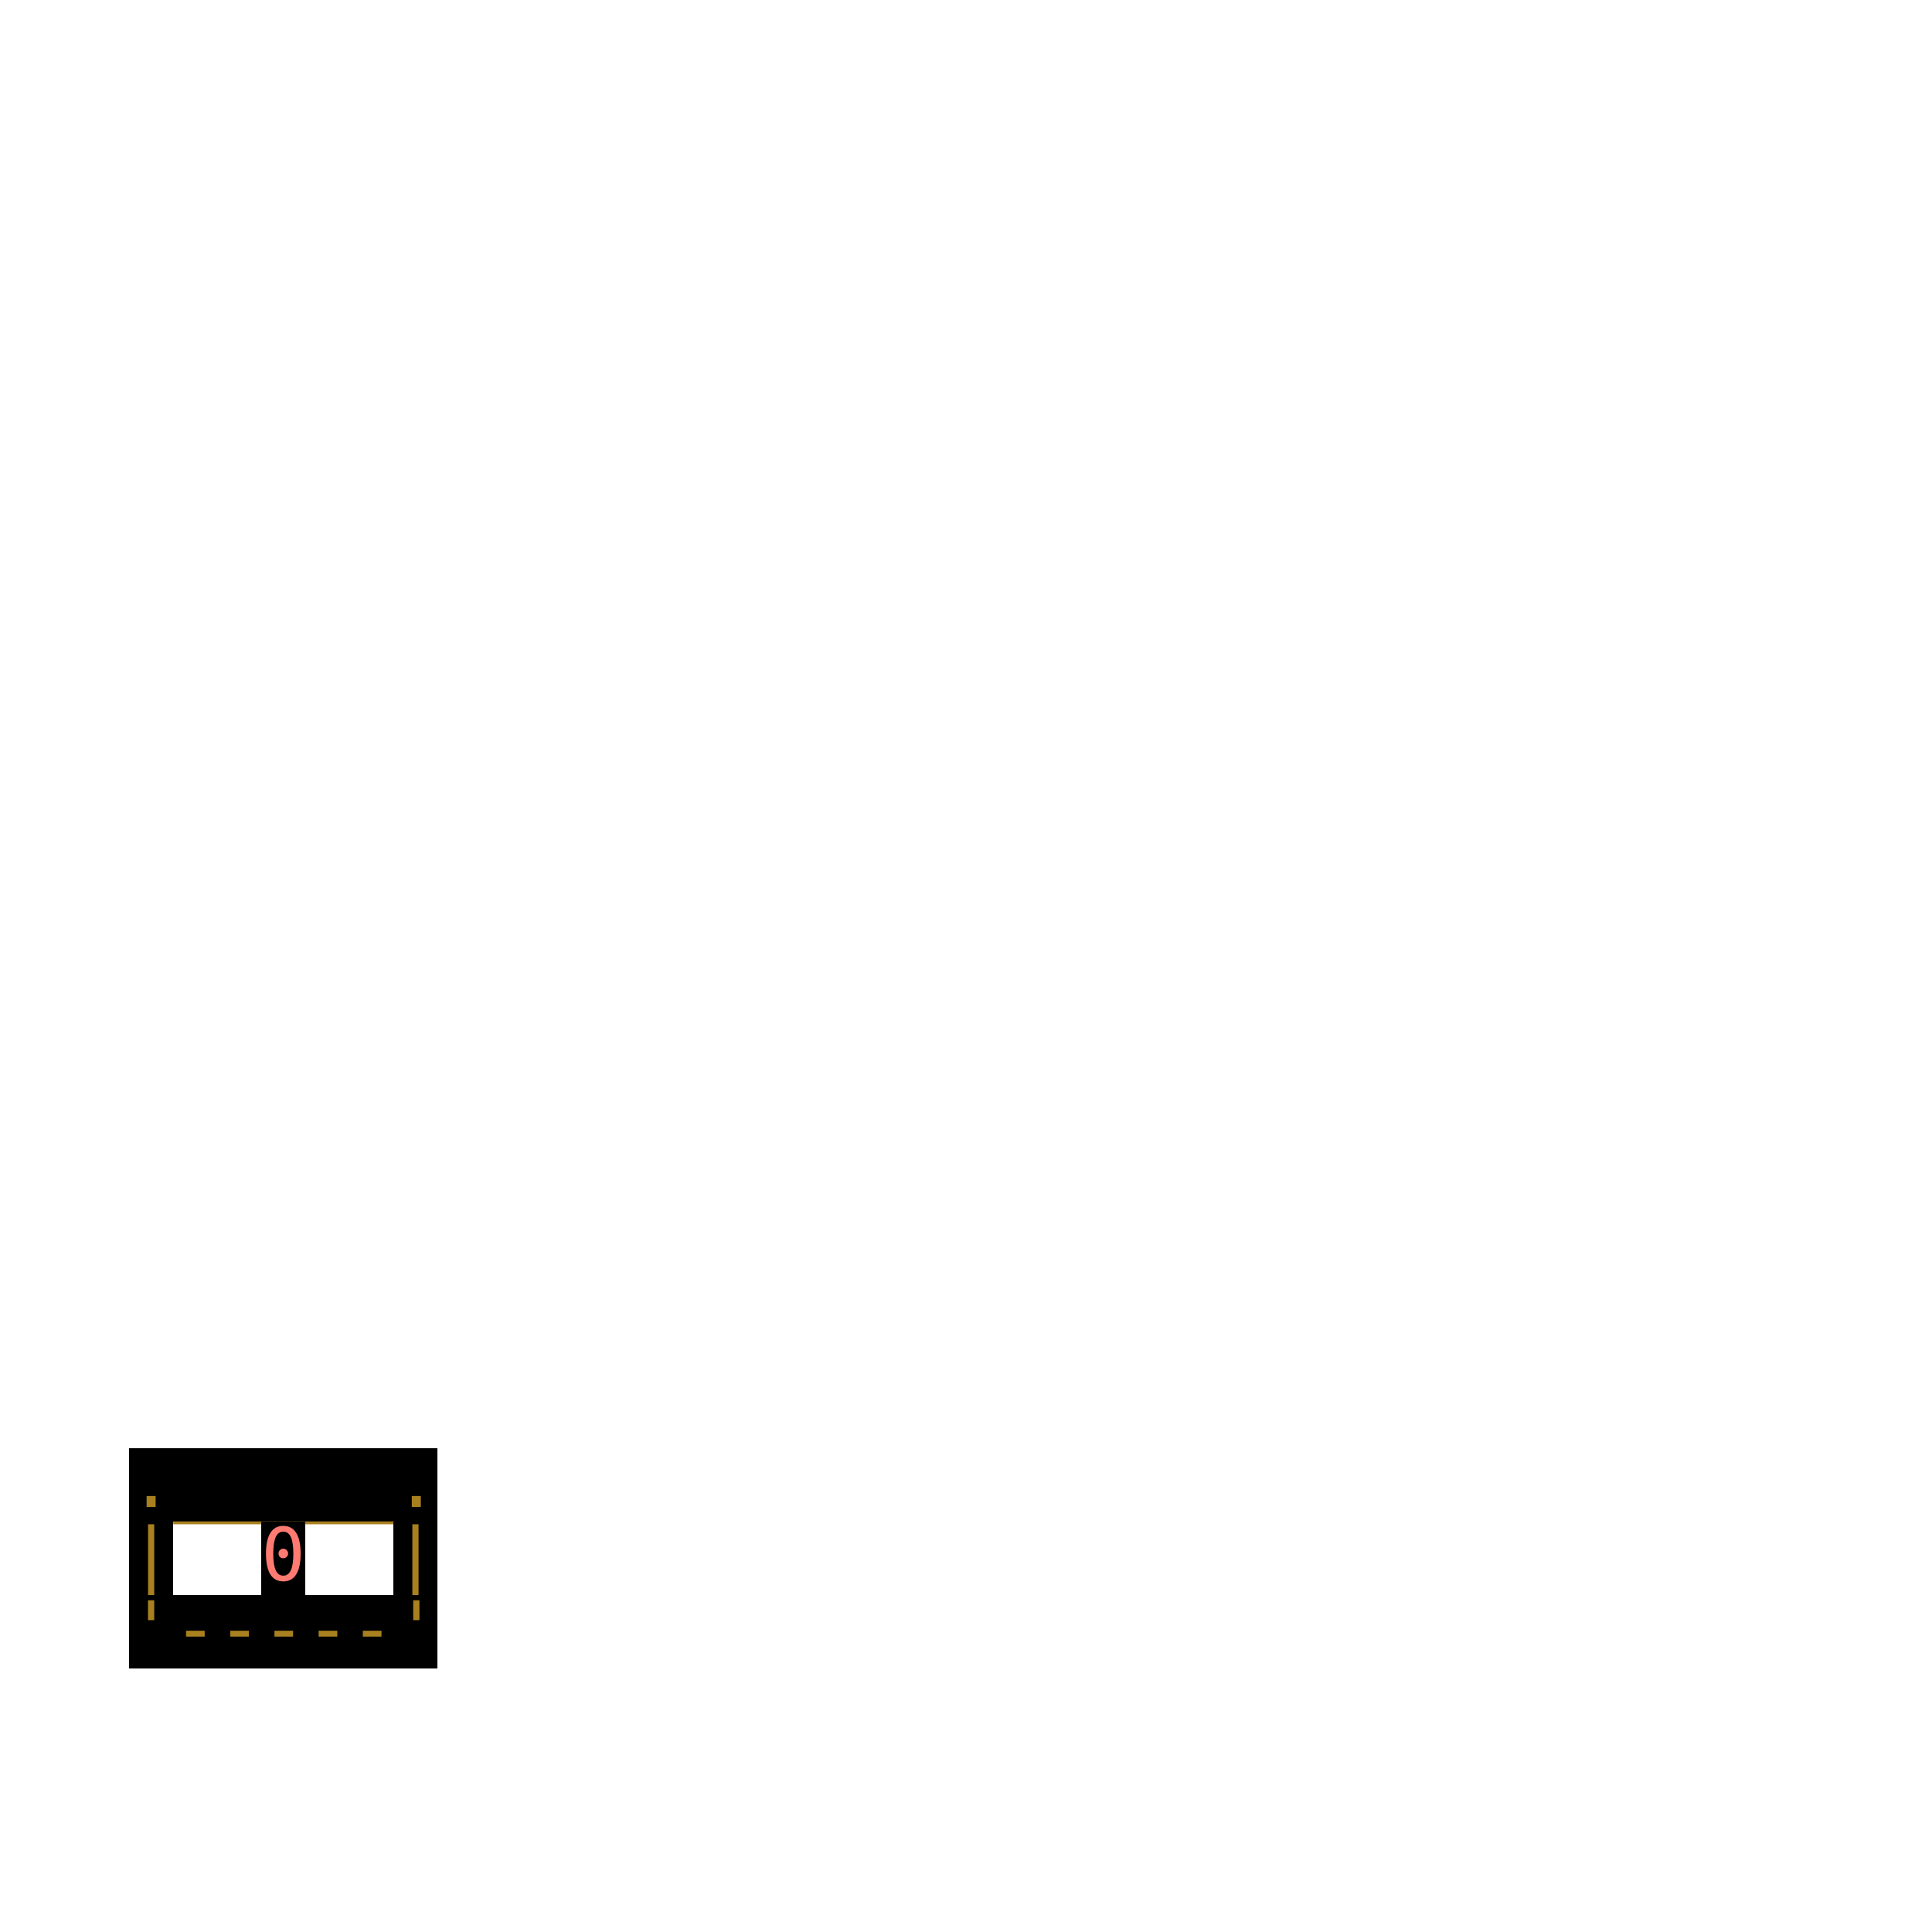
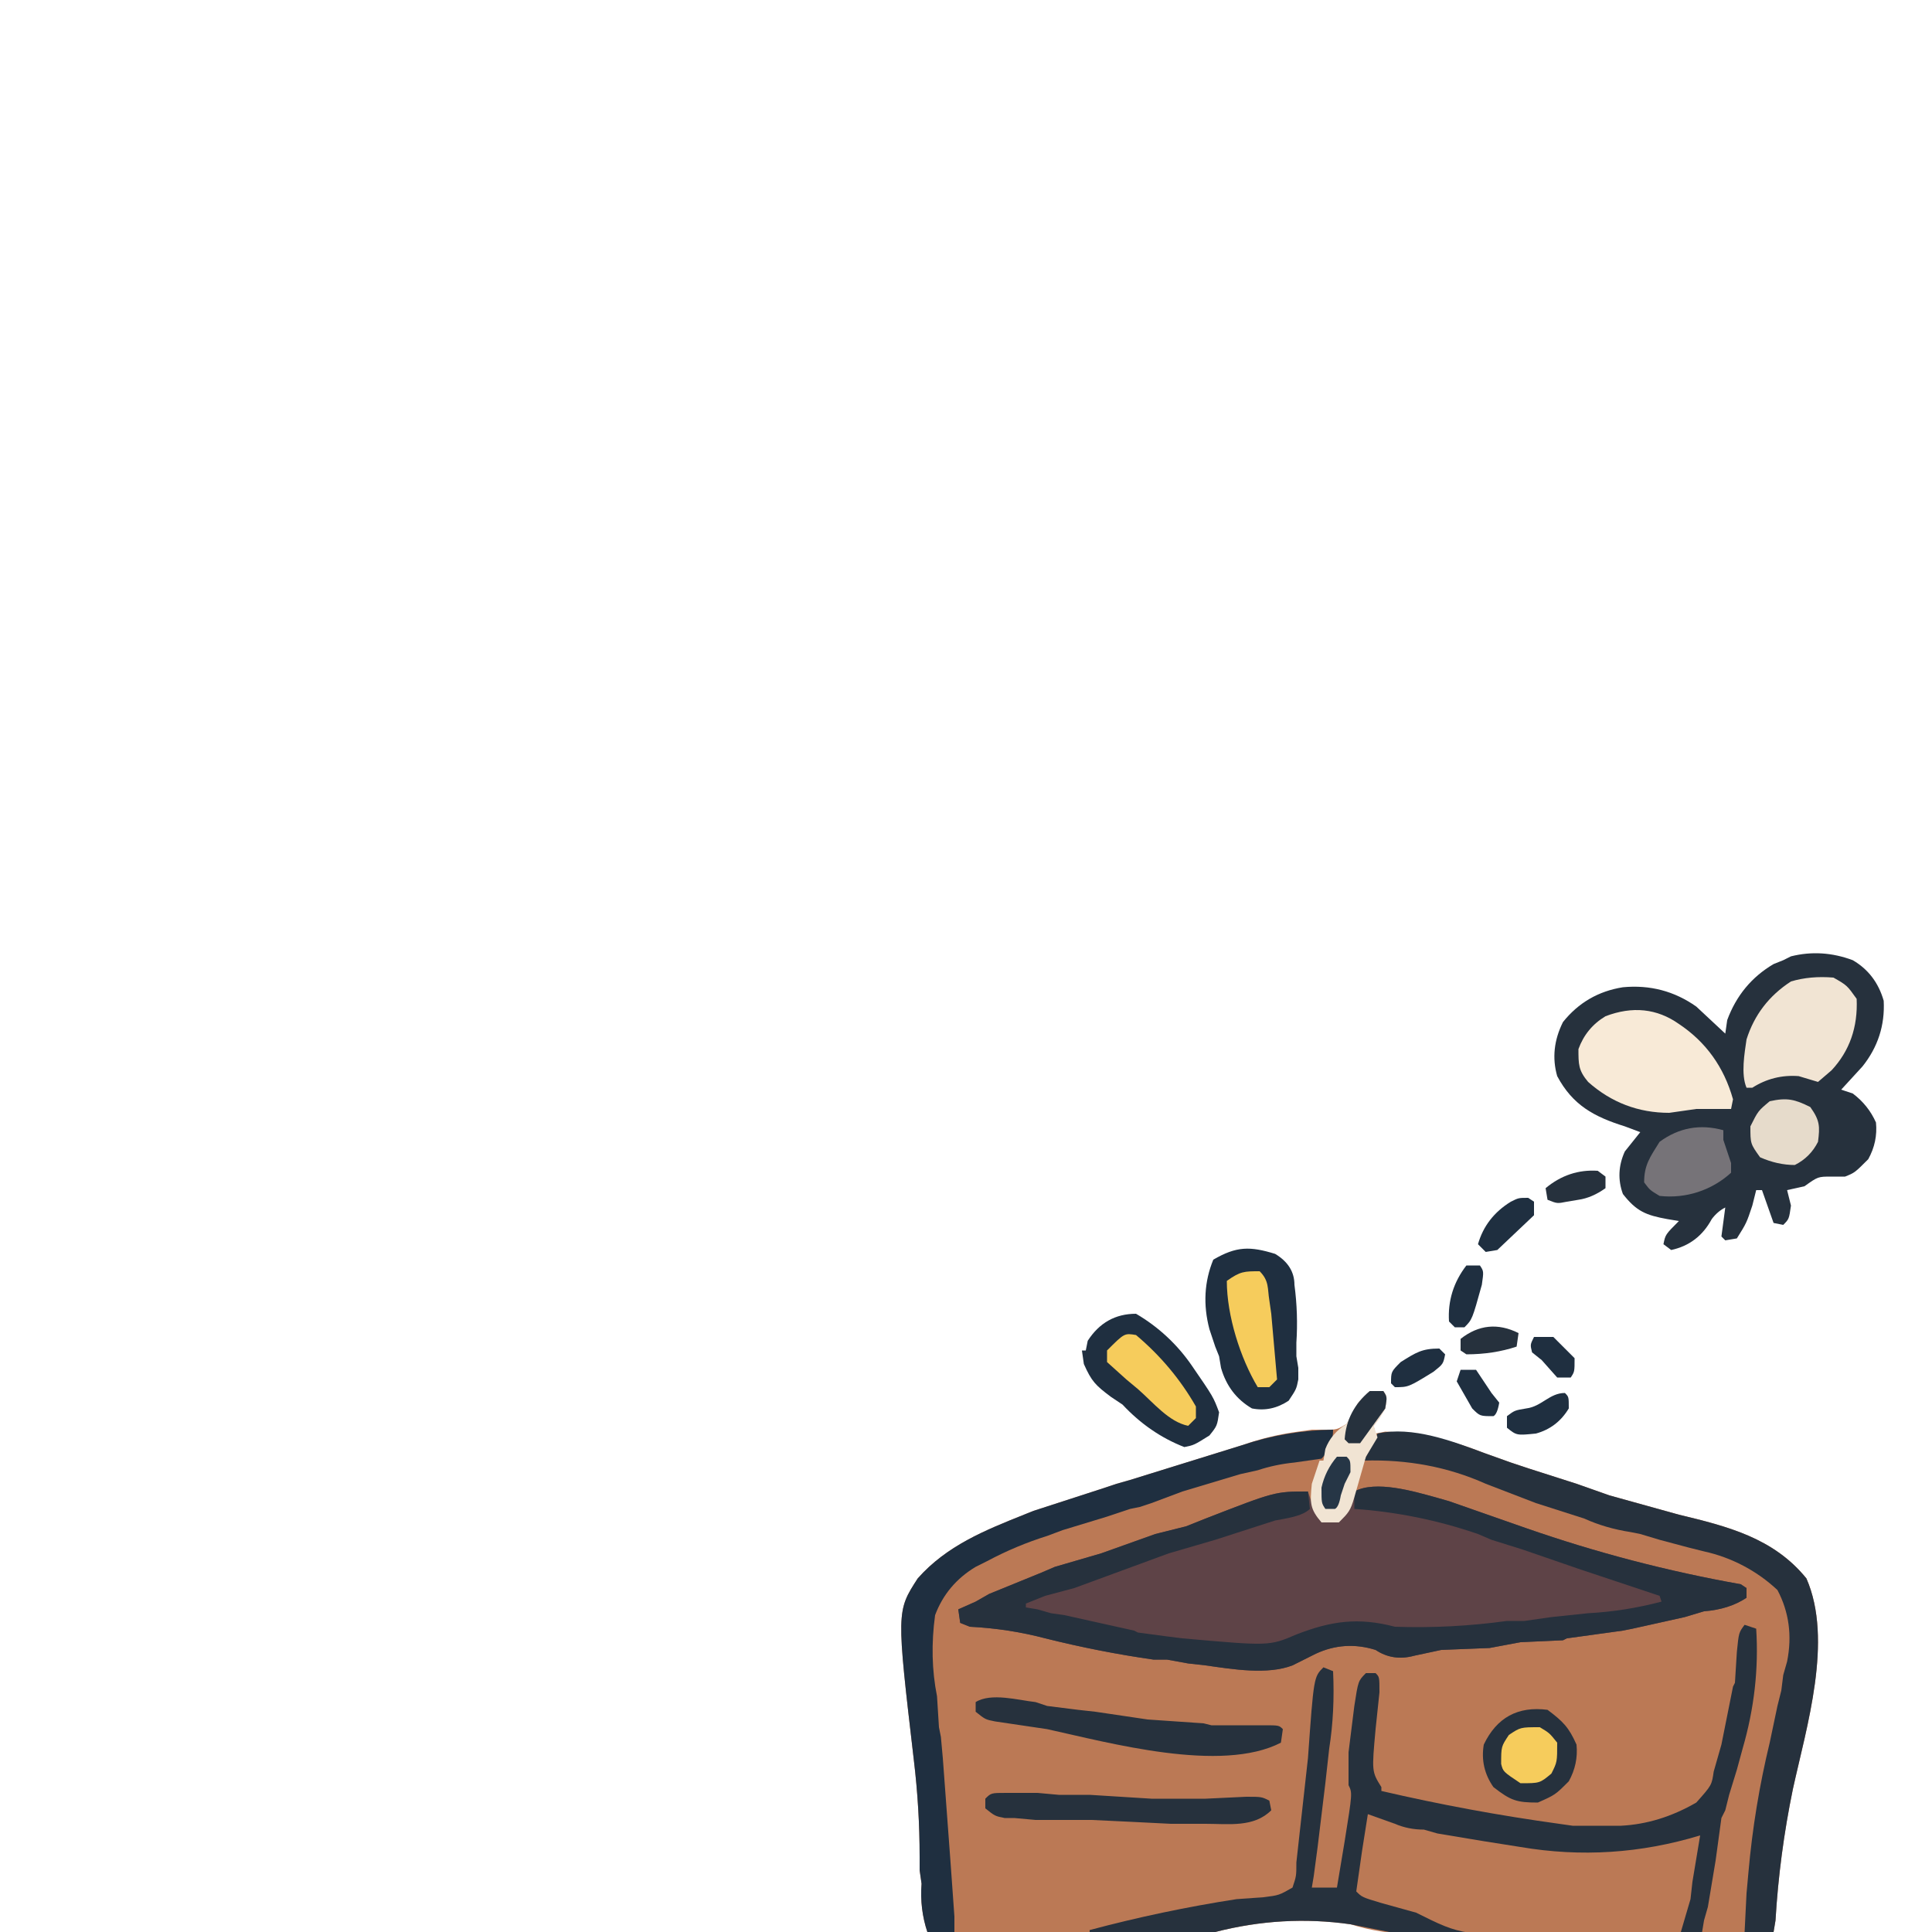
<svg xmlns="http://www.w3.org/2000/svg" viewBox="0 0 1000 1000">
-   <rect x="66.8" y="749.6" width="159.6" height="38" class="s" />
-   <text y="780.0" font-family="monospace" font-size="38" xml:space="preserve">
-     <tspan x="66.8" fill="#a8801f">._____.</tspan>
-   </text>
-   <rect x="66.8" y="787.6" width="22.8" height="38" class="s" />
-   <rect x="135.2" y="787.6" width="22.8" height="38" class="s" />
-   <rect x="203.6" y="787.6" width="22.8" height="38" class="s" />
-   <text y="818.0" font-family="monospace" font-size="38" xml:space="preserve">
-     <tspan x="66.8" fill="#a8801f">|</tspan>
-     <tspan x="135.2" fill="#ff7b72">0</tspan>
-     <tspan x="203.6" fill="#a8801f">|</tspan>
-   </text>
-   <rect x="66.8" y="825.6" width="159.6" height="38" class="s" />
-   <text y="856.0" font-family="monospace" font-size="38" xml:space="preserve">
-     <tspan x="66.8" fill="#a8801f">'-----'</tspan>
-   </text>
+   <path fill="#BB7955" d="M709 720h7c2 3 2 3 1 9l-3 5-3 4 1 4 5-1q26 1 51 11l14 5 9 3 25 8 17 6 36 10c25 6 49 12 66 33 14 32 0 77-7 109q-7 34-9 68l-1 6H769l-14 1h-24q-16 0-32-5-35-5-70 4H480q-4-12-3-25l-1-7v-7q0-25-3-50c-9-77-9-77 2-94 15-17 35-25 55-33l5-2 37-12 6-2 7-2 58-18q14-5 29-7l7-1h7c6 0 6 0 11-3l6-11z" />
+   <path fill="#5E4347" d="m743 775 7 2 40 14a719 719 0 0 0 111 29l3 2v5q-9 6-22 7l-10 3-27 6-5 1-29 4-2 1-22 1-16 3-25 1-14 3q-11 3-20-3-16-5-31 2l-12 6c-13 5-31 2-45 0l-9-1-11-2h-7q-28-4-56-11-19-5-39-6l-5-2-1-7 9-4 7-4 27-11 7-3 24-7 28-10 16-4 10-4c36-14 36-14 53-14l2 6 5 9h9q6-6 8-15c11-6 31 0 42 3" />
+   <path fill="#26313D" d="M959 497q12 7 16 21 1 19-11 34l-11 12 6 2q8 6 12 15 1 10-4 19c-7 7-7 7-12 9h-7c-7 0-7 0-14 5l-9 2 2 8c-1 7-1 7-4 10l-5-1-6-17h-3l-2 8c-3 9-3 9-8 17l-6 1-2-2 2-15q-4 2-7 6-7 13-21 16l-4-3c1-5 1-5 8-12l-6-1c-11-2-16-4-23-13q-4-11 1-22l8-10-8-3c-16-5-27-11-35-26q-4-14 3-28 12-15 31-18 21-2 38 10l15 14 1-7q7-19 24-29l5-2 4-2q16-4 32 2m-56 344 6 2q2 31-7 62l-3 11-4 13-2 8-2 4-3 22-4 24-2 7-1 6H748l-15 1h-9l-25-5q-35-5-70 4h-65v-1a723 723 0 0 1 76-16l14-1c8-1 8-1 15-5 2-6 2-6 2-13l6-54c3-42 3-42 8-47l5 2q1 21-2 40l-2 18-4 33-2 15-1 6h13l4-24c4-25 4-25 2-29v-17l2-16 1-8c2-13 2-13 6-17h5c2 2 2 2 2 10l-2 19c-2 22-2 22 3 30v2a1021 1021 0 0 0 92 17l7 1h25q20-1 39-12c8-9 8-9 9-16l4-14 6-30 1-2 1-16c1-10 1-10 4-14" />
+   <path fill="#26313D" d="m743 775 7 2 40 14a719 719 0 0 0 111 29l3 2v5q-9 6-22 7l-10 3-27 6-5 1-29 4-2 1-22 1-16 3-25 1-14 3q-11 3-20-3-16-5-31 2l-12 6c-13 5-31 2-45 0l-9-1-11-2h-7q-28-4-56-11-19-5-39-6l-5-2-1-7 9-4 7-4 27-11 7-3 24-7 28-10 16-4 10-4c36-14 36-14 53-14l1 9c-4 4-13 5-18 6l-31 10-24 7-49 18-15 4-10 4v2l6 1 7 2 7 1 36 8 2 1 15 2 8 1c45 4 45 4 59-2 18-7 32-9 51-4q29 1 58-3h9l14-2 19-2q19-1 38-6l-1-3-42-14-29-10-16-5-7-3a249 249 0 0 0-64-13v-9c11-6 31 0 42 3" />
+   <path fill="#BB7955" d="m708 939 14 5q7 3 15 3l7 2 24 4 19 3q47 8 93-6l-4 24-1 9-5 17-45 1h-15c-53 1-53 1-77-11l-18-5c-10-3-10-3-13-6l3-21z" />
+   <path fill="#26313D" d="m768 752 14 5 9 3 25 8 17 6 36 10c25 6 49 12 66 33 14 32 0 77-7 109q-7 34-9 68l-1 6h-15l1-20 1-11q3-34 11-67l4-19 2-8 1-8 2-7q4-20-5-37a81 81 0 0 0-38-20l-8-2-15-4-10-3-5-1q-13-2-24-7l-25-8-26-10q-29-13-63-12l7-14c18-4 39 4 55 10" />
+   <path fill="#1F2F40" d="M690 740q0 9-6 15l-14 2q-10 1-19 4l-9 2-30 9-16 6-6 2-5 1-12 4-23 7-8 3q-16 5-31 13l-6 3q-15 9-21 25-3 22 1 42l1 16 1 5 1 11 4 54 2 28v8h-14q-4-12-3-25l-1-7v-7q0-25-3-50c-9-77-9-77 2-94 15-17 35-25 55-33l5-2 37-12 6-2 7-2 58-18a154 154 0 0 1 47-8m-30-91q10 6 10 16 2 15 1 30v7l1 6v6c-1 5-1 5-5 11q-9 6-19 4-12-7-16-21l-1-6-2-5-3-9q-5-19 2-36c12-7 19-7 32-3" />
+   <path fill="#F8EAD7" d="M869 530q21 14 28 39l-1 5h-18l-14 2q-24 0-42-16c-5-6-5-9-5-17q4-11 14-17 21-8 38 4" />
+   <path fill="#1F2F40" d="M588 680a90 90 0 0 1 29 27c11 16 11 16 14 24-1 7-1 7-5 12-8 5-8 5-13 6q-18-7-32-22l-6-4c-8-6-10-8-14-17l-1-7h2l1-5q9-14 25-14" />
+   <path fill="#F1E4D3" d="M949 506c7 4 7 4 12 11q1 22-13 37l-7 6-10-3q-13-1-24 6h-3c-3-7-1-18 0-25q6-19 23-30 10-3 22-2" />
+   <path fill="#26313D" d="m536 881 6 2 16 2 9 1 27 4 29 2 4 1h27c8 0 8 0 10 2l-1 7c-31 16-89 0-121-7l-27-4c-5-1-5-1-10-5v-5c8-5 22-1 31 0m265 4c8 6 11 9 15 18q1 10-4 19c-7 7-7 7-16 11-11 0-14-1-23-8q-7-10-5-22 10-21 33-18m-280 43h16l11 1h16l32 2h28l21-1c8 0 8 0 12 2l1 5c-9 9-22 7-34 7h-18l-20-1-21-1h-29l-11-1h-5c-5-1-5-1-10-5v-5c3-3 3-3 11-3" />
+   <path fill="#F1E4D3" d="M709 720h7c2 3 2 3 1 9l-3 5-3 4 2 6-6 10-6 21c-2 7-3 8-8 13h-9c-6-7-6-10-5-20l4-12h2l1-6q3-8 11-13l6-11z" />
+   <path fill="#767378" d="M892 585v5l4 12v5a47 47 0 0 1-37 12c-5-3-5-3-8-7 0-9 3-13 8-21q15-11 33-6" />
+   <path fill="#F6CC5C" d="M652 658c5 5 4 9 5 15l1 7 3 34-4 4h-6c-9-15-16-37-16-55 7-5 9-5 17-5m-64 33q19 16 31 37v6l-4 4c-10-2-18-12-26-19l-6-5-10-9v-6c9-9 9-9 15-8" />
+   <path fill="#E6DBCB" d="M937 573c5 7 5 10 4 18q-4 8-12 12-9 0-18-4c-5-7-5-7-5-16 4-8 4-8 10-13 9-2 13-1 21 3" />
+   <path fill="#F6CC5C" d="M797 894c5 3 5 3 9 8 0 10 0 10-3 16-6 5-6 5-16 5-9-6-9-6-10-10 0-9 0-9 4-15 6-4 6-4 16-4" />
+   <path fill="#1F2F40" d="m791 620 3 2v7l-19 18-6 1-4-4q4-14 17-22c4-2 4-2 9-2m19 101c2 2 2 2 2 8q-6 10-17 13c-10 1-10 1-15-3v-6c4-3 4-3 10-4 8-1 12-8 20-8m-51-66h7c2 3 2 3 1 10-5 18-5 18-9 22h-5l-3-3q-1-16 9-29" />
+   <path fill="#26313D" d="m827 606 4 3v6q-7 5-14 6l-6 1c-5 1-5 1-10-1l-1-6q12-10 27-9M709 720h7c2 3 2 3 1 9l-13 18h-6l-2-2q1-15 13-25" />
+   <path fill="#1F2F40" d="m745 698 3 3c-1 5-1 5-6 9-13 8-13 8-20 8l-2-2c0-6 0-6 5-11 8-5 11-7 20-7" />
+   <path fill="#26313D" d="m786 690-1 7q-12 4-26 4l-3-2v-6q14-11 30-3" />
+   <path fill="#1F2F40" d="m764 709 8 12 4 5q-1 6-3 7c-7 0-7 0-11-4l-8-14 2-6zm40-17 11 11c0 7 0 7-2 10h-7l-8-9-5-4c-1-4-1-4 1-8z" />
+   <path fill="#263646" d="M692 754h5c2 2 2 2 2 8l-3 6-2 6q-1 6-3 7h-5c-2-3-2-3-2-11q2-9 8-16" />
</svg>
